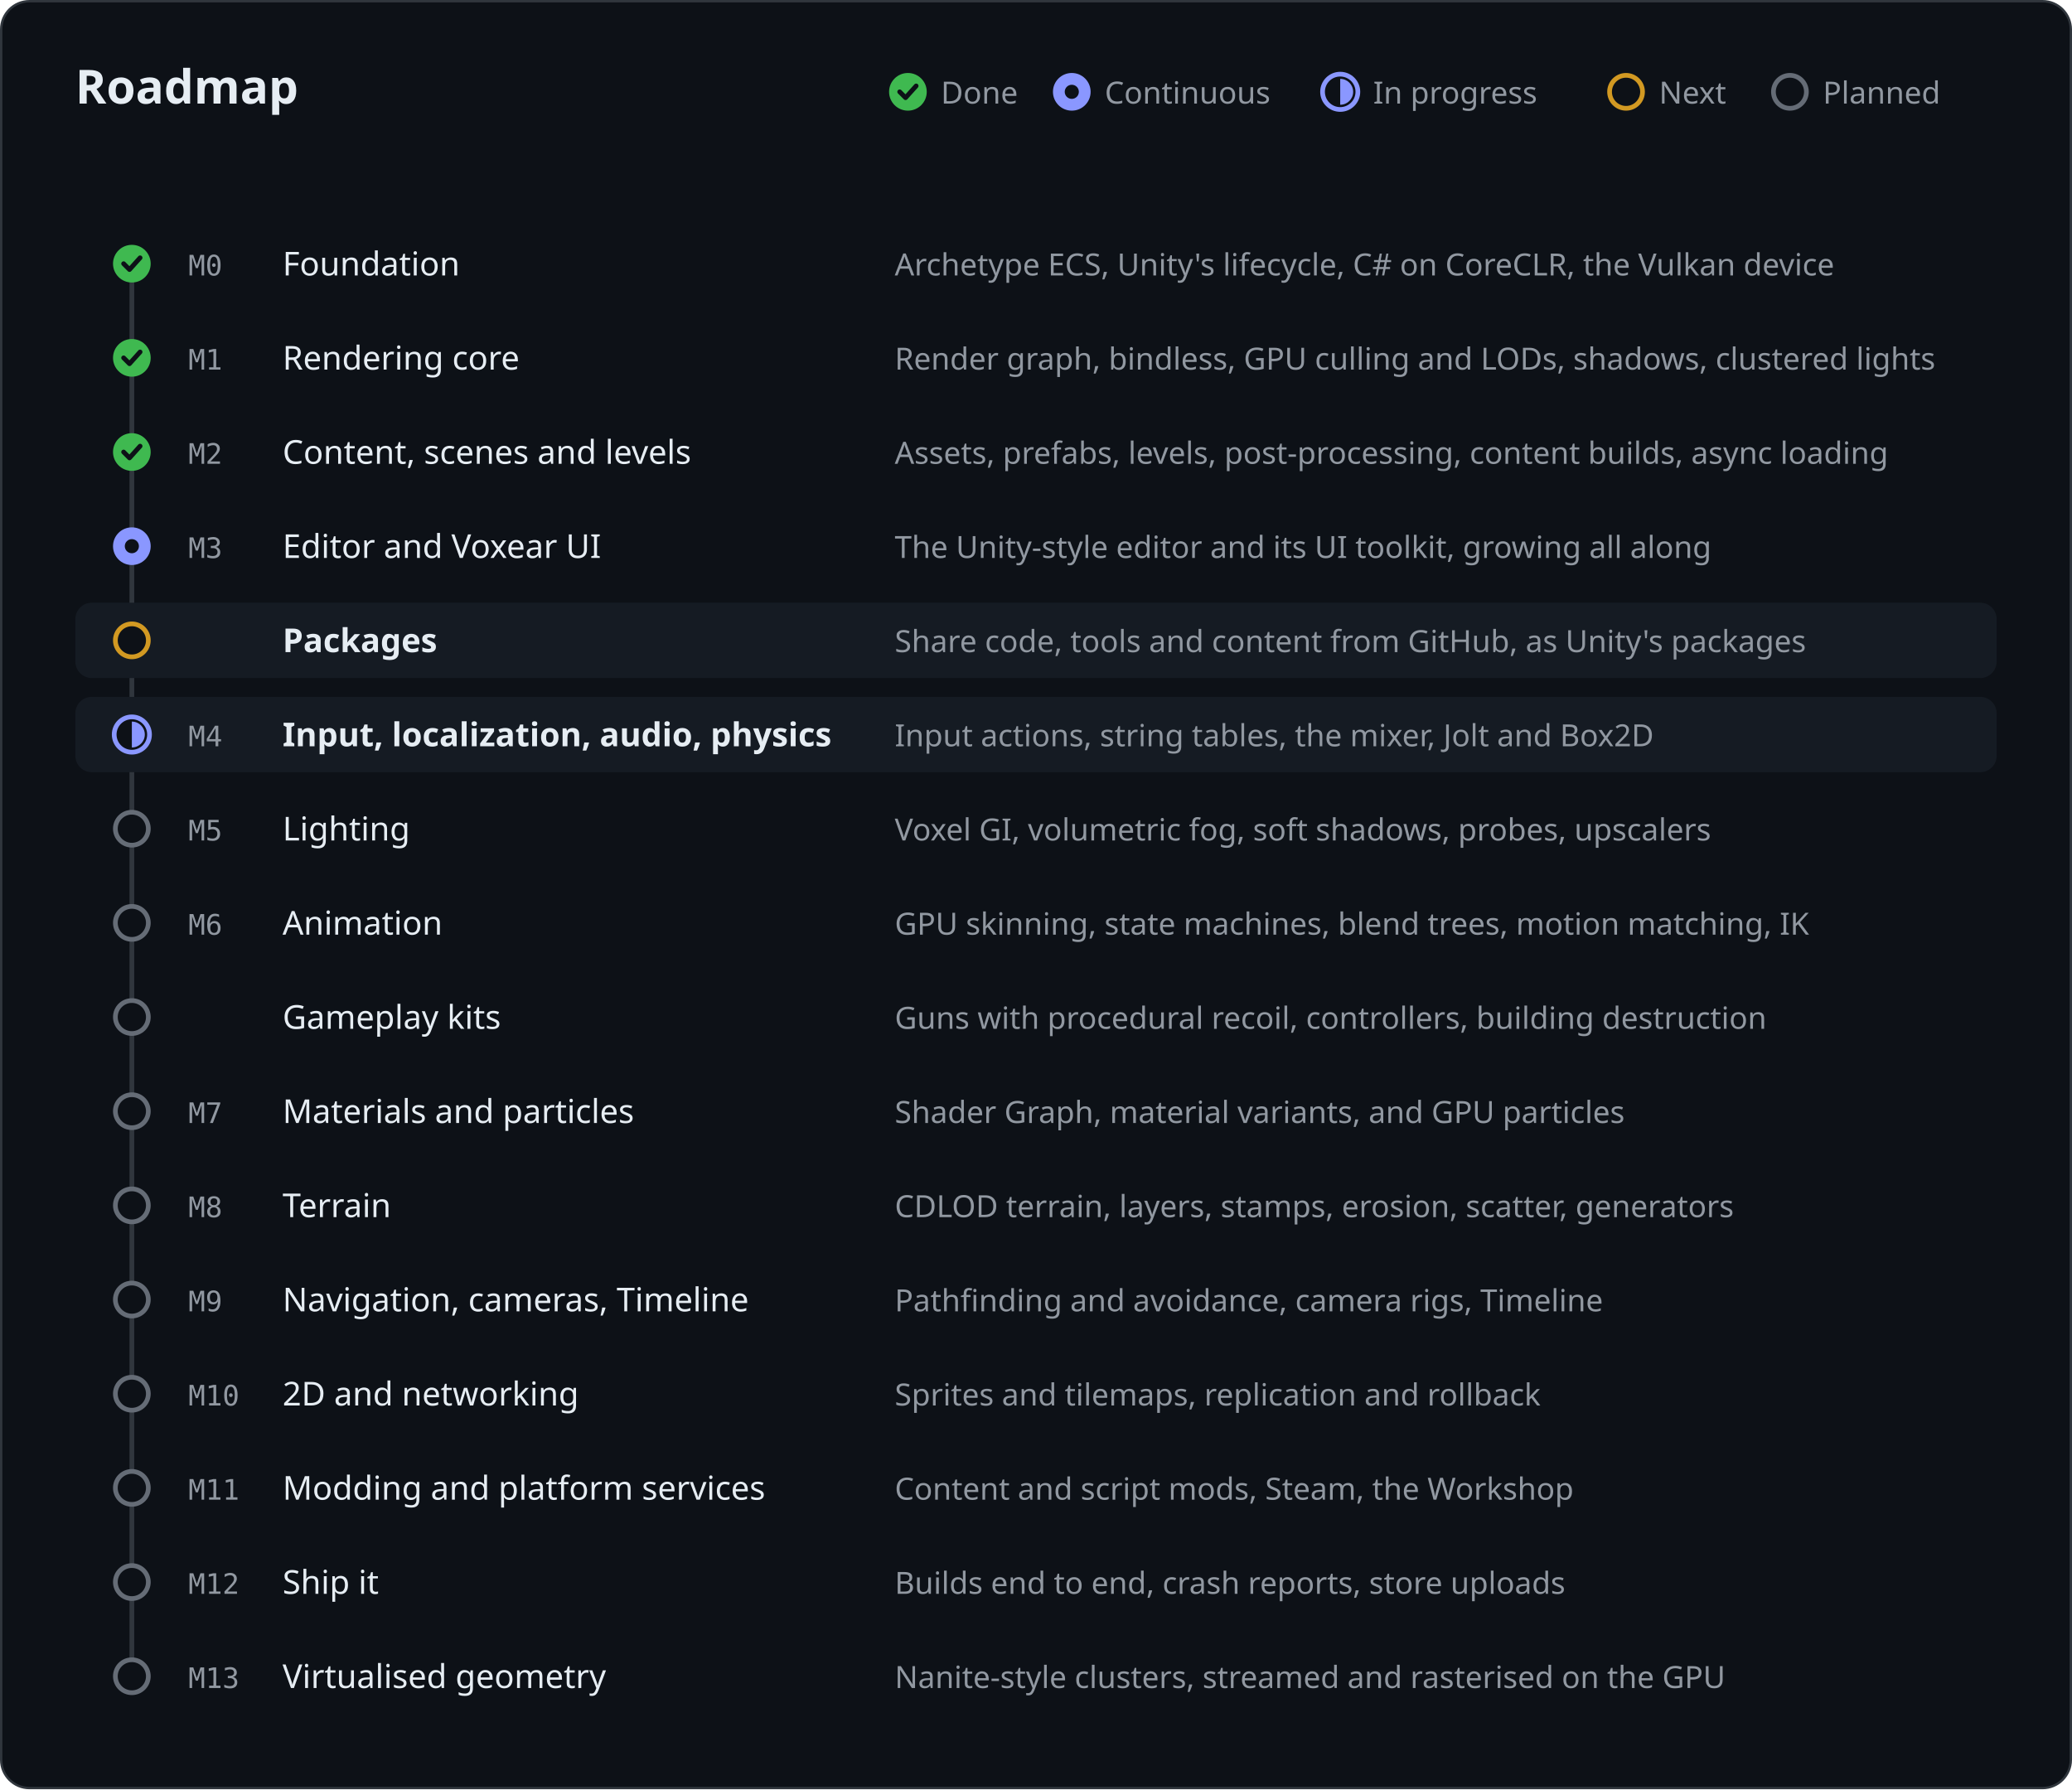
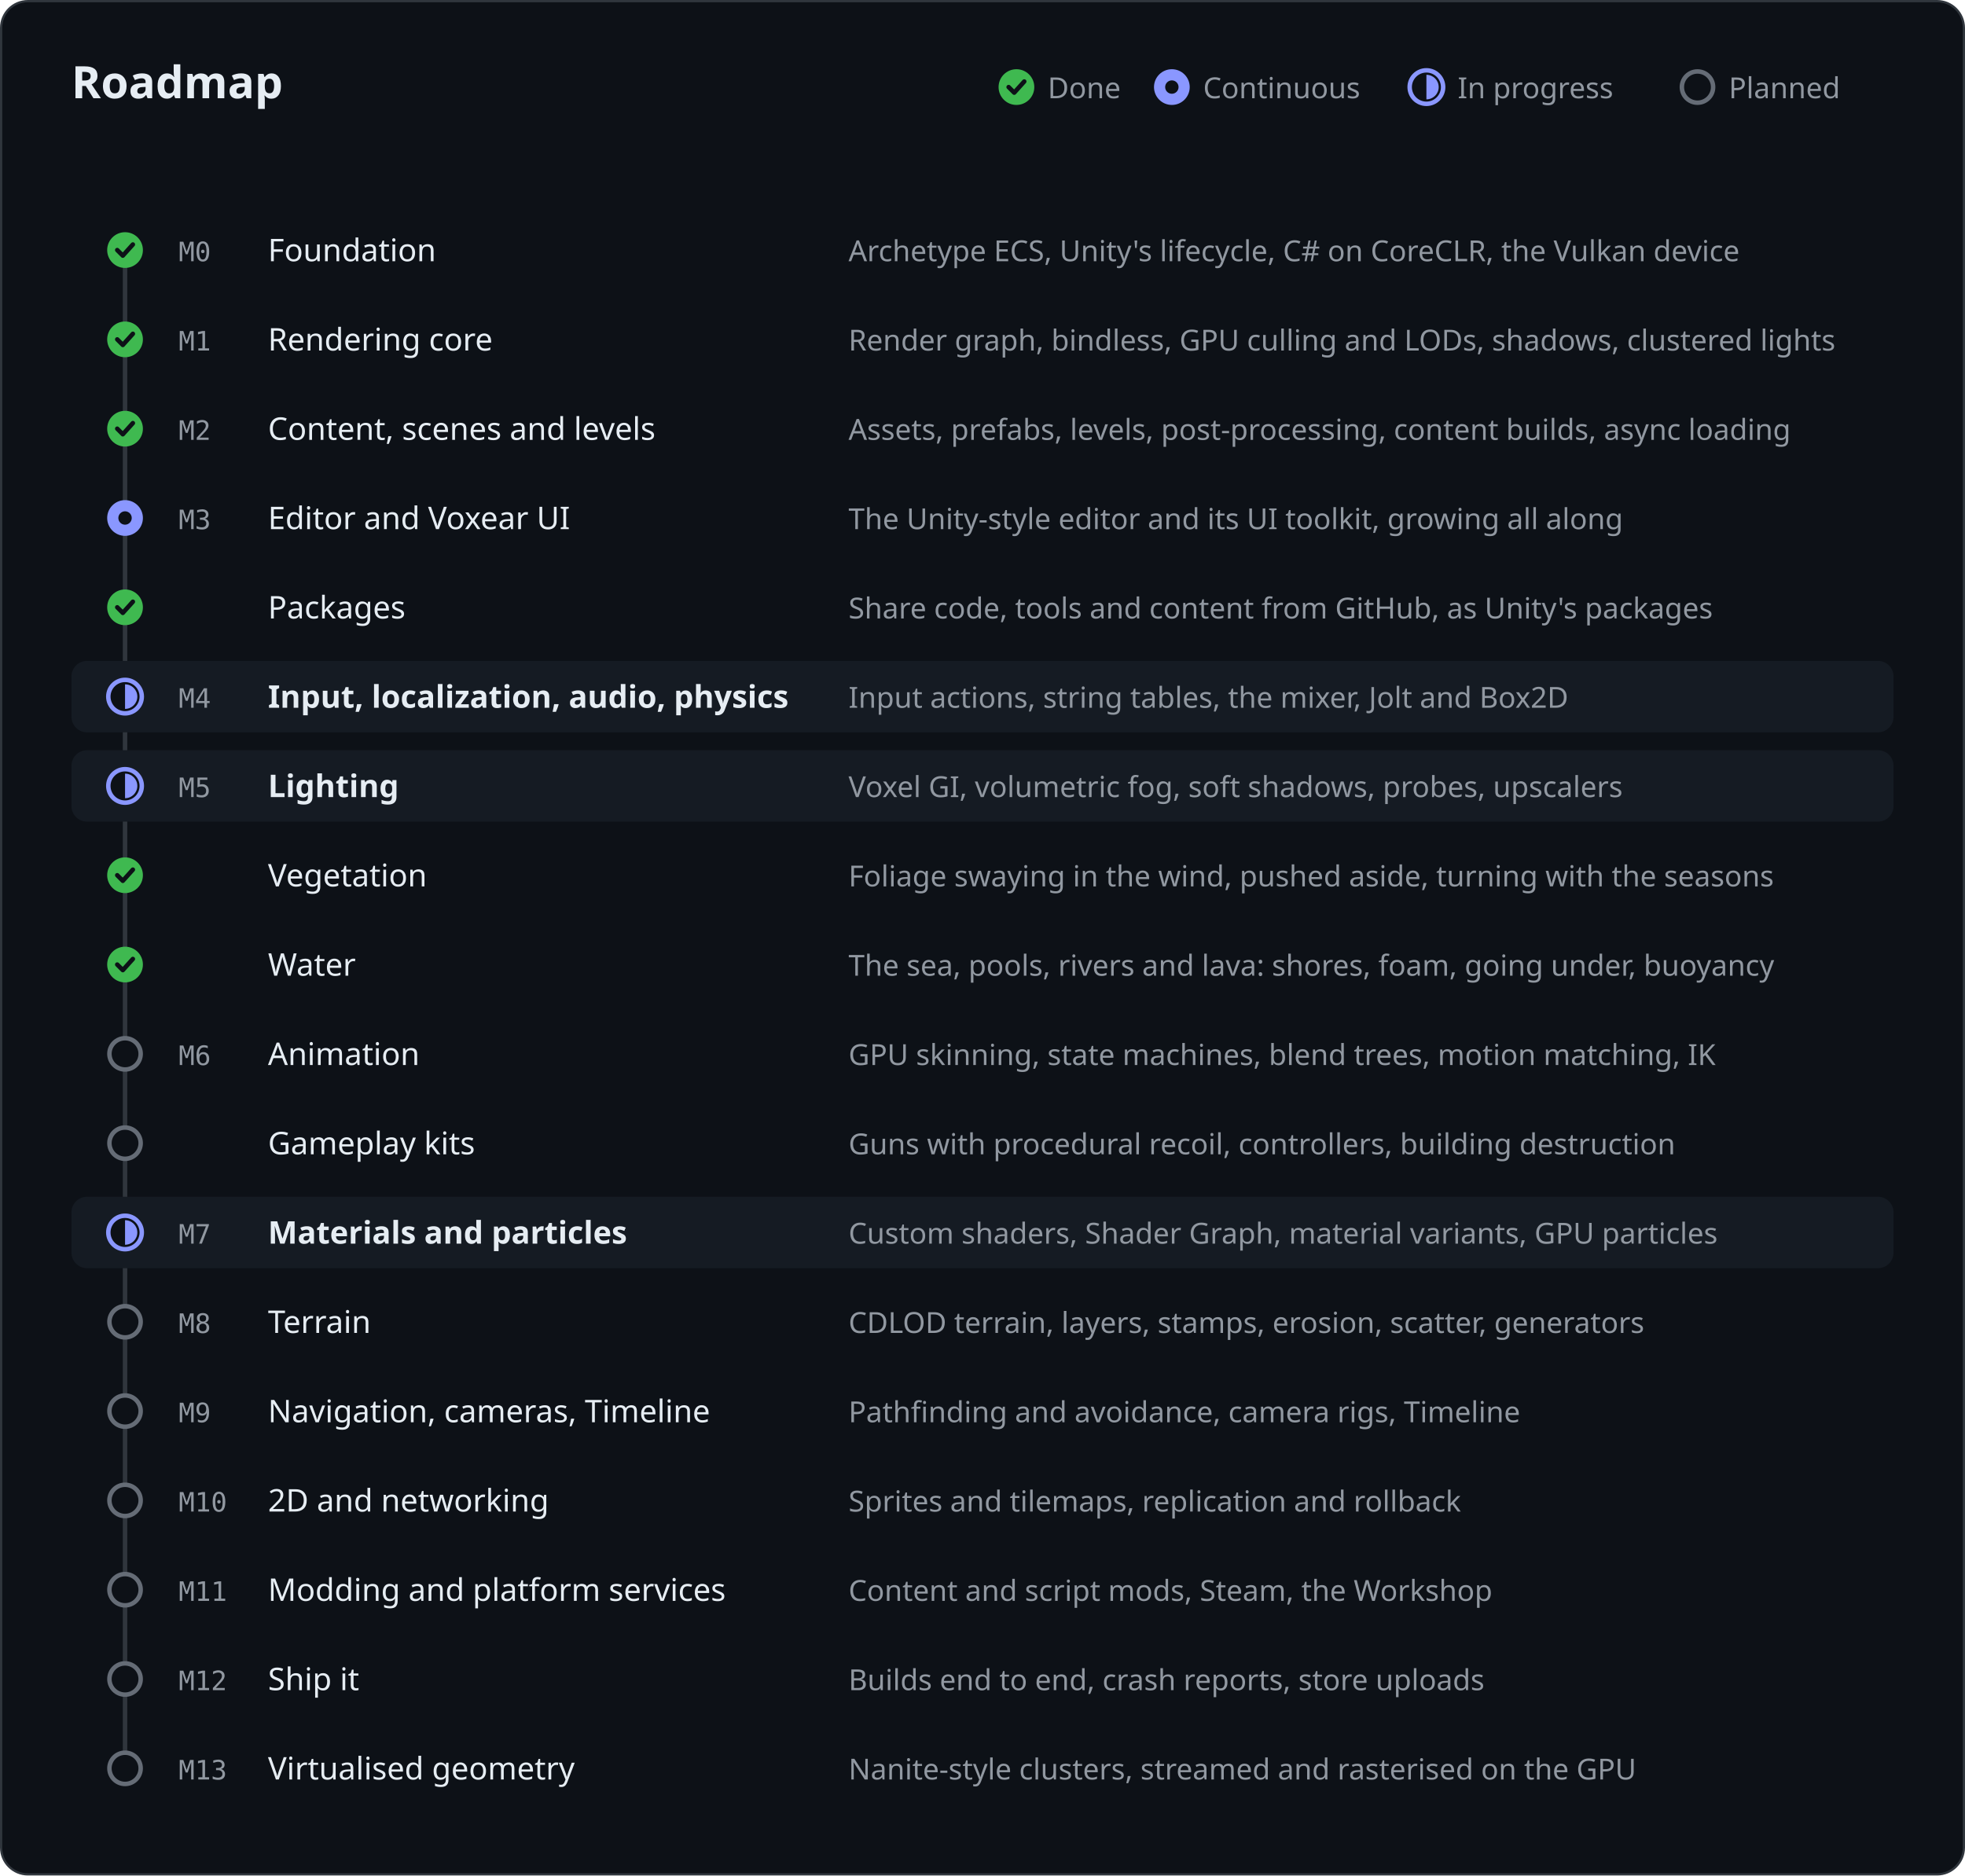
- <svg xmlns="http://www.w3.org/2000/svg" width="880" height="760" viewBox="0 0 880 760" role="img" aria-label="Voxear roadmap">
-   <rect x="0.5" y="0.5" width="879" height="759" rx="12" fill="#0d1117" stroke="#30363d" />
+ <svg xmlns="http://www.w3.org/2000/svg" width="880" height="840" viewBox="0 0 880 840" role="img" aria-label="Voxear roadmap">
+   <rect x="0.5" y="0.5" width="879" height="839" rx="12" fill="#0d1117" stroke="#30363d" />
  <text x="32" y="44" font-family="-apple-system, BlinkMacSystemFont, 'Segoe UI', 'Noto Sans', Helvetica, Arial, sans-serif" font-size="20" font-weight="600" fill="#e6edf3">Roadmap</text>
  <circle cx="760.2" cy="39" r="7" fill="#0d1117" stroke="#656c76" stroke-width="2" />
  <text x="774.2" y="44" font-family="-apple-system, BlinkMacSystemFont, 'Segoe UI', 'Noto Sans', Helvetica, Arial, sans-serif" font-size="13" fill="#9198a1">Planned</text>
-   <circle cx="690.6" cy="39" r="7" fill="#0d1117" stroke="#d29922" stroke-width="2" />
-   <text x="704.6" y="44" font-family="-apple-system, BlinkMacSystemFont, 'Segoe UI', 'Noto Sans', Helvetica, Arial, sans-serif" font-size="13" fill="#9198a1">Next</text>
-   <circle cx="569.2" cy="39" r="7.5" fill="#0d1117" stroke="#8a97ff" stroke-width="2" />
-   <path d="M569.2 33.5 a5.5 5.5 0 0 1 0 11 z" fill="#8a97ff" />
-   <text x="583.2" y="44" font-family="-apple-system, BlinkMacSystemFont, 'Segoe UI', 'Noto Sans', Helvetica, Arial, sans-serif" font-size="13" fill="#9198a1">In progress</text>
-   <circle cx="455.2" cy="39" r="8" fill="#8a97ff" />
-   <circle cx="455.2" cy="39" r="3" fill="#0d1117" />
-   <text x="469.2" y="44" font-family="-apple-system, BlinkMacSystemFont, 'Segoe UI', 'Noto Sans', Helvetica, Arial, sans-serif" font-size="13" fill="#9198a1">Continuous</text>
-   <circle cx="385.6" cy="39" r="8" fill="#3fb950" />
-   <path d="M382.1 39 l2.5 2.5 l4.5-5" fill="none" stroke="#0d1117" stroke-width="2" stroke-linecap="round" stroke-linejoin="round" />
-   <text x="399.6" y="44" font-family="-apple-system, BlinkMacSystemFont, 'Segoe UI', 'Noto Sans', Helvetica, Arial, sans-serif" font-size="13" fill="#9198a1">Done</text>
-   <line x1="56" y1="112" x2="56" y2="712" stroke="#30363d" stroke-width="2" />
+   <circle cx="638.8" cy="39" r="7.5" fill="#0d1117" stroke="#8a97ff" stroke-width="2" />
+   <path d="M638.8 33.5 a5.5 5.5 0 0 1 0 11 z" fill="#8a97ff" />
+   <text x="652.8" y="44" font-family="-apple-system, BlinkMacSystemFont, 'Segoe UI', 'Noto Sans', Helvetica, Arial, sans-serif" font-size="13" fill="#9198a1">In progress</text>
+   <circle cx="524.8" cy="39" r="8" fill="#8a97ff" />
+   <circle cx="524.8" cy="39" r="3" fill="#0d1117" />
+   <text x="538.8" y="44" font-family="-apple-system, BlinkMacSystemFont, 'Segoe UI', 'Noto Sans', Helvetica, Arial, sans-serif" font-size="13" fill="#9198a1">Continuous</text>
+   <circle cx="455.2" cy="39" r="8" fill="#3fb950" />
+   <path d="M451.7 39 l2.5 2.5 l4.5-5" fill="none" stroke="#0d1117" stroke-width="2" stroke-linecap="round" stroke-linejoin="round" />
+   <text x="469.2" y="44" font-family="-apple-system, BlinkMacSystemFont, 'Segoe UI', 'Noto Sans', Helvetica, Arial, sans-serif" font-size="13" fill="#9198a1">Done</text>
+   <line x1="56" y1="112" x2="56" y2="792" stroke="#30363d" stroke-width="2" />
  <circle cx="56" cy="112" r="8" fill="#3fb950" />
  <path d="M52.5 112 l2.5 2.5 l4.5-5" fill="none" stroke="#0d1117" stroke-width="2" stroke-linecap="round" stroke-linejoin="round" />
  <text x="80" y="117" font-family="ui-monospace, SFMono-Regular, 'SF Mono', Menlo, Consolas, monospace" font-size="12" fill="#9198a1">M0</text>
  <text x="120" y="117" font-family="-apple-system, BlinkMacSystemFont, 'Segoe UI', 'Noto Sans', Helvetica, Arial, sans-serif" font-size="14" font-weight="500" fill="#e6edf3">Foundation</text>
  <text x="380" y="117" font-family="-apple-system, BlinkMacSystemFont, 'Segoe UI', 'Noto Sans', Helvetica, Arial, sans-serif" font-size="13" fill="#9198a1">Archetype ECS, Unity's lifecycle, C# on CoreCLR, the Vulkan device</text>
  <circle cx="56" cy="152" r="8" fill="#3fb950" />
  <path d="M52.5 152 l2.5 2.5 l4.5-5" fill="none" stroke="#0d1117" stroke-width="2" stroke-linecap="round" stroke-linejoin="round" />
  <text x="80" y="157" font-family="ui-monospace, SFMono-Regular, 'SF Mono', Menlo, Consolas, monospace" font-size="12" fill="#9198a1">M1</text>
  <text x="120" y="157" font-family="-apple-system, BlinkMacSystemFont, 'Segoe UI', 'Noto Sans', Helvetica, Arial, sans-serif" font-size="14" font-weight="500" fill="#e6edf3">Rendering core</text>
  <text x="380" y="157" font-family="-apple-system, BlinkMacSystemFont, 'Segoe UI', 'Noto Sans', Helvetica, Arial, sans-serif" font-size="13" fill="#9198a1">Render graph, bindless, GPU culling and LODs, shadows, clustered lights</text>
  <circle cx="56" cy="192" r="8" fill="#3fb950" />
  <path d="M52.5 192 l2.5 2.5 l4.5-5" fill="none" stroke="#0d1117" stroke-width="2" stroke-linecap="round" stroke-linejoin="round" />
  <text x="80" y="197" font-family="ui-monospace, SFMono-Regular, 'SF Mono', Menlo, Consolas, monospace" font-size="12" fill="#9198a1">M2</text>
  <text x="120" y="197" font-family="-apple-system, BlinkMacSystemFont, 'Segoe UI', 'Noto Sans', Helvetica, Arial, sans-serif" font-size="14" font-weight="500" fill="#e6edf3">Content, scenes and levels</text>
  <text x="380" y="197" font-family="-apple-system, BlinkMacSystemFont, 'Segoe UI', 'Noto Sans', Helvetica, Arial, sans-serif" font-size="13" fill="#9198a1">Assets, prefabs, levels, post-processing, content builds, async loading</text>
  <circle cx="56" cy="232" r="8" fill="#8a97ff" />
  <circle cx="56" cy="232" r="3" fill="#0d1117" />
  <text x="80" y="237" font-family="ui-monospace, SFMono-Regular, 'SF Mono', Menlo, Consolas, monospace" font-size="12" fill="#9198a1">M3</text>
  <text x="120" y="237" font-family="-apple-system, BlinkMacSystemFont, 'Segoe UI', 'Noto Sans', Helvetica, Arial, sans-serif" font-size="14" font-weight="500" fill="#e6edf3">Editor and Voxear UI</text>
  <text x="380" y="237" font-family="-apple-system, BlinkMacSystemFont, 'Segoe UI', 'Noto Sans', Helvetica, Arial, sans-serif" font-size="13" fill="#9198a1">The Unity-style editor and its UI toolkit, growing all along</text>
-   <rect x="32" y="256" width="816" height="32" rx="7" fill="#151b23" />
-   <circle cx="56" cy="272" r="7" fill="#0d1117" stroke="#d29922" stroke-width="2" />
+   <circle cx="56" cy="272" r="8" fill="#3fb950" />
+   <path d="M52.5 272 l2.5 2.5 l4.5-5" fill="none" stroke="#0d1117" stroke-width="2" stroke-linecap="round" stroke-linejoin="round" />
  <text x="80" y="277" font-family="ui-monospace, SFMono-Regular, 'SF Mono', Menlo, Consolas, monospace" font-size="12" fill="#9198a1" />
-   <text x="120" y="277" font-family="-apple-system, BlinkMacSystemFont, 'Segoe UI', 'Noto Sans', Helvetica, Arial, sans-serif" font-size="14" font-weight="600" fill="#e6edf3">Packages</text>
+   <text x="120" y="277" font-family="-apple-system, BlinkMacSystemFont, 'Segoe UI', 'Noto Sans', Helvetica, Arial, sans-serif" font-size="14" font-weight="500" fill="#e6edf3">Packages</text>
  <text x="380" y="277" font-family="-apple-system, BlinkMacSystemFont, 'Segoe UI', 'Noto Sans', Helvetica, Arial, sans-serif" font-size="13" fill="#9198a1">Share code, tools and content from GitHub, as Unity's packages</text>
  <rect x="32" y="296" width="816" height="32" rx="7" fill="#151b23" />
  <circle cx="56" cy="312" r="7.5" fill="#0d1117" stroke="#8a97ff" stroke-width="2" />
  <path d="M56 306.5 a5.5 5.5 0 0 1 0 11 z" fill="#8a97ff" />
  <text x="80" y="317" font-family="ui-monospace, SFMono-Regular, 'SF Mono', Menlo, Consolas, monospace" font-size="12" fill="#9198a1">M4</text>
  <text x="120" y="317" font-family="-apple-system, BlinkMacSystemFont, 'Segoe UI', 'Noto Sans', Helvetica, Arial, sans-serif" font-size="14" font-weight="600" fill="#e6edf3">Input, localization, audio, physics</text>
  <text x="380" y="317" font-family="-apple-system, BlinkMacSystemFont, 'Segoe UI', 'Noto Sans', Helvetica, Arial, sans-serif" font-size="13" fill="#9198a1">Input actions, string tables, the mixer, Jolt and Box2D</text>
-   <circle cx="56" cy="352" r="7" fill="#0d1117" stroke="#656c76" stroke-width="2" />
+   <rect x="32" y="336" width="816" height="32" rx="7" fill="#151b23" />
+   <circle cx="56" cy="352" r="7.5" fill="#0d1117" stroke="#8a97ff" stroke-width="2" />
+   <path d="M56 346.5 a5.5 5.5 0 0 1 0 11 z" fill="#8a97ff" />
  <text x="80" y="357" font-family="ui-monospace, SFMono-Regular, 'SF Mono', Menlo, Consolas, monospace" font-size="12" fill="#9198a1">M5</text>
-   <text x="120" y="357" font-family="-apple-system, BlinkMacSystemFont, 'Segoe UI', 'Noto Sans', Helvetica, Arial, sans-serif" font-size="14" font-weight="500" fill="#e6edf3">Lighting</text>
+   <text x="120" y="357" font-family="-apple-system, BlinkMacSystemFont, 'Segoe UI', 'Noto Sans', Helvetica, Arial, sans-serif" font-size="14" font-weight="600" fill="#e6edf3">Lighting</text>
  <text x="380" y="357" font-family="-apple-system, BlinkMacSystemFont, 'Segoe UI', 'Noto Sans', Helvetica, Arial, sans-serif" font-size="13" fill="#9198a1">Voxel GI, volumetric fog, soft shadows, probes, upscalers</text>
-   <circle cx="56" cy="392" r="7" fill="#0d1117" stroke="#656c76" stroke-width="2" />
-   <text x="80" y="397" font-family="ui-monospace, SFMono-Regular, 'SF Mono', Menlo, Consolas, monospace" font-size="12" fill="#9198a1">M6</text>
-   <text x="120" y="397" font-family="-apple-system, BlinkMacSystemFont, 'Segoe UI', 'Noto Sans', Helvetica, Arial, sans-serif" font-size="14" font-weight="500" fill="#e6edf3">Animation</text>
-   <text x="380" y="397" font-family="-apple-system, BlinkMacSystemFont, 'Segoe UI', 'Noto Sans', Helvetica, Arial, sans-serif" font-size="13" fill="#9198a1">GPU skinning, state machines, blend trees, motion matching, IK</text>
-   <circle cx="56" cy="432" r="7" fill="#0d1117" stroke="#656c76" stroke-width="2" />
+   <circle cx="56" cy="392" r="8" fill="#3fb950" />
+   <path d="M52.5 392 l2.5 2.5 l4.5-5" fill="none" stroke="#0d1117" stroke-width="2" stroke-linecap="round" stroke-linejoin="round" />
+   <text x="80" y="397" font-family="ui-monospace, SFMono-Regular, 'SF Mono', Menlo, Consolas, monospace" font-size="12" fill="#9198a1" />
+   <text x="120" y="397" font-family="-apple-system, BlinkMacSystemFont, 'Segoe UI', 'Noto Sans', Helvetica, Arial, sans-serif" font-size="14" font-weight="500" fill="#e6edf3">Vegetation</text>
+   <text x="380" y="397" font-family="-apple-system, BlinkMacSystemFont, 'Segoe UI', 'Noto Sans', Helvetica, Arial, sans-serif" font-size="13" fill="#9198a1">Foliage swaying in the wind, pushed aside, turning with the seasons</text>
+   <circle cx="56" cy="432" r="8" fill="#3fb950" />
+   <path d="M52.5 432 l2.5 2.5 l4.5-5" fill="none" stroke="#0d1117" stroke-width="2" stroke-linecap="round" stroke-linejoin="round" />
  <text x="80" y="437" font-family="ui-monospace, SFMono-Regular, 'SF Mono', Menlo, Consolas, monospace" font-size="12" fill="#9198a1" />
-   <text x="120" y="437" font-family="-apple-system, BlinkMacSystemFont, 'Segoe UI', 'Noto Sans', Helvetica, Arial, sans-serif" font-size="14" font-weight="500" fill="#e6edf3">Gameplay kits</text>
-   <text x="380" y="437" font-family="-apple-system, BlinkMacSystemFont, 'Segoe UI', 'Noto Sans', Helvetica, Arial, sans-serif" font-size="13" fill="#9198a1">Guns with procedural recoil, controllers, building destruction</text>
+   <text x="120" y="437" font-family="-apple-system, BlinkMacSystemFont, 'Segoe UI', 'Noto Sans', Helvetica, Arial, sans-serif" font-size="14" font-weight="500" fill="#e6edf3">Water</text>
+   <text x="380" y="437" font-family="-apple-system, BlinkMacSystemFont, 'Segoe UI', 'Noto Sans', Helvetica, Arial, sans-serif" font-size="13" fill="#9198a1">The sea, pools, rivers and lava: shores, foam, going under, buoyancy</text>
  <circle cx="56" cy="472" r="7" fill="#0d1117" stroke="#656c76" stroke-width="2" />
-   <text x="80" y="477" font-family="ui-monospace, SFMono-Regular, 'SF Mono', Menlo, Consolas, monospace" font-size="12" fill="#9198a1">M7</text>
-   <text x="120" y="477" font-family="-apple-system, BlinkMacSystemFont, 'Segoe UI', 'Noto Sans', Helvetica, Arial, sans-serif" font-size="14" font-weight="500" fill="#e6edf3">Materials and particles</text>
-   <text x="380" y="477" font-family="-apple-system, BlinkMacSystemFont, 'Segoe UI', 'Noto Sans', Helvetica, Arial, sans-serif" font-size="13" fill="#9198a1">Shader Graph, material variants, and GPU particles</text>
+   <text x="80" y="477" font-family="ui-monospace, SFMono-Regular, 'SF Mono', Menlo, Consolas, monospace" font-size="12" fill="#9198a1">M6</text>
+   <text x="120" y="477" font-family="-apple-system, BlinkMacSystemFont, 'Segoe UI', 'Noto Sans', Helvetica, Arial, sans-serif" font-size="14" font-weight="500" fill="#e6edf3">Animation</text>
+   <text x="380" y="477" font-family="-apple-system, BlinkMacSystemFont, 'Segoe UI', 'Noto Sans', Helvetica, Arial, sans-serif" font-size="13" fill="#9198a1">GPU skinning, state machines, blend trees, motion matching, IK</text>
  <circle cx="56" cy="512" r="7" fill="#0d1117" stroke="#656c76" stroke-width="2" />
-   <text x="80" y="517" font-family="ui-monospace, SFMono-Regular, 'SF Mono', Menlo, Consolas, monospace" font-size="12" fill="#9198a1">M8</text>
-   <text x="120" y="517" font-family="-apple-system, BlinkMacSystemFont, 'Segoe UI', 'Noto Sans', Helvetica, Arial, sans-serif" font-size="14" font-weight="500" fill="#e6edf3">Terrain</text>
-   <text x="380" y="517" font-family="-apple-system, BlinkMacSystemFont, 'Segoe UI', 'Noto Sans', Helvetica, Arial, sans-serif" font-size="13" fill="#9198a1">CDLOD terrain, layers, stamps, erosion, scatter, generators</text>
-   <circle cx="56" cy="552" r="7" fill="#0d1117" stroke="#656c76" stroke-width="2" />
-   <text x="80" y="557" font-family="ui-monospace, SFMono-Regular, 'SF Mono', Menlo, Consolas, monospace" font-size="12" fill="#9198a1">M9</text>
-   <text x="120" y="557" font-family="-apple-system, BlinkMacSystemFont, 'Segoe UI', 'Noto Sans', Helvetica, Arial, sans-serif" font-size="14" font-weight="500" fill="#e6edf3">Navigation, cameras, Timeline</text>
-   <text x="380" y="557" font-family="-apple-system, BlinkMacSystemFont, 'Segoe UI', 'Noto Sans', Helvetica, Arial, sans-serif" font-size="13" fill="#9198a1">Pathfinding and avoidance, camera rigs, Timeline</text>
+   <text x="80" y="517" font-family="ui-monospace, SFMono-Regular, 'SF Mono', Menlo, Consolas, monospace" font-size="12" fill="#9198a1" />
+   <text x="120" y="517" font-family="-apple-system, BlinkMacSystemFont, 'Segoe UI', 'Noto Sans', Helvetica, Arial, sans-serif" font-size="14" font-weight="500" fill="#e6edf3">Gameplay kits</text>
+   <text x="380" y="517" font-family="-apple-system, BlinkMacSystemFont, 'Segoe UI', 'Noto Sans', Helvetica, Arial, sans-serif" font-size="13" fill="#9198a1">Guns with procedural recoil, controllers, building destruction</text>
+   <rect x="32" y="536" width="816" height="32" rx="7" fill="#151b23" />
+   <circle cx="56" cy="552" r="7.5" fill="#0d1117" stroke="#8a97ff" stroke-width="2" />
+   <path d="M56 546.5 a5.5 5.5 0 0 1 0 11 z" fill="#8a97ff" />
+   <text x="80" y="557" font-family="ui-monospace, SFMono-Regular, 'SF Mono', Menlo, Consolas, monospace" font-size="12" fill="#9198a1">M7</text>
+   <text x="120" y="557" font-family="-apple-system, BlinkMacSystemFont, 'Segoe UI', 'Noto Sans', Helvetica, Arial, sans-serif" font-size="14" font-weight="600" fill="#e6edf3">Materials and particles</text>
+   <text x="380" y="557" font-family="-apple-system, BlinkMacSystemFont, 'Segoe UI', 'Noto Sans', Helvetica, Arial, sans-serif" font-size="13" fill="#9198a1">Custom shaders, Shader Graph, material variants, GPU particles</text>
  <circle cx="56" cy="592" r="7" fill="#0d1117" stroke="#656c76" stroke-width="2" />
-   <text x="80" y="597" font-family="ui-monospace, SFMono-Regular, 'SF Mono', Menlo, Consolas, monospace" font-size="12" fill="#9198a1">M10</text>
-   <text x="120" y="597" font-family="-apple-system, BlinkMacSystemFont, 'Segoe UI', 'Noto Sans', Helvetica, Arial, sans-serif" font-size="14" font-weight="500" fill="#e6edf3">2D and networking</text>
-   <text x="380" y="597" font-family="-apple-system, BlinkMacSystemFont, 'Segoe UI', 'Noto Sans', Helvetica, Arial, sans-serif" font-size="13" fill="#9198a1">Sprites and tilemaps, replication and rollback</text>
+   <text x="80" y="597" font-family="ui-monospace, SFMono-Regular, 'SF Mono', Menlo, Consolas, monospace" font-size="12" fill="#9198a1">M8</text>
+   <text x="120" y="597" font-family="-apple-system, BlinkMacSystemFont, 'Segoe UI', 'Noto Sans', Helvetica, Arial, sans-serif" font-size="14" font-weight="500" fill="#e6edf3">Terrain</text>
+   <text x="380" y="597" font-family="-apple-system, BlinkMacSystemFont, 'Segoe UI', 'Noto Sans', Helvetica, Arial, sans-serif" font-size="13" fill="#9198a1">CDLOD terrain, layers, stamps, erosion, scatter, generators</text>
  <circle cx="56" cy="632" r="7" fill="#0d1117" stroke="#656c76" stroke-width="2" />
-   <text x="80" y="637" font-family="ui-monospace, SFMono-Regular, 'SF Mono', Menlo, Consolas, monospace" font-size="12" fill="#9198a1">M11</text>
-   <text x="120" y="637" font-family="-apple-system, BlinkMacSystemFont, 'Segoe UI', 'Noto Sans', Helvetica, Arial, sans-serif" font-size="14" font-weight="500" fill="#e6edf3">Modding and platform services</text>
-   <text x="380" y="637" font-family="-apple-system, BlinkMacSystemFont, 'Segoe UI', 'Noto Sans', Helvetica, Arial, sans-serif" font-size="13" fill="#9198a1">Content and script mods, Steam, the Workshop</text>
+   <text x="80" y="637" font-family="ui-monospace, SFMono-Regular, 'SF Mono', Menlo, Consolas, monospace" font-size="12" fill="#9198a1">M9</text>
+   <text x="120" y="637" font-family="-apple-system, BlinkMacSystemFont, 'Segoe UI', 'Noto Sans', Helvetica, Arial, sans-serif" font-size="14" font-weight="500" fill="#e6edf3">Navigation, cameras, Timeline</text>
+   <text x="380" y="637" font-family="-apple-system, BlinkMacSystemFont, 'Segoe UI', 'Noto Sans', Helvetica, Arial, sans-serif" font-size="13" fill="#9198a1">Pathfinding and avoidance, camera rigs, Timeline</text>
  <circle cx="56" cy="672" r="7" fill="#0d1117" stroke="#656c76" stroke-width="2" />
-   <text x="80" y="677" font-family="ui-monospace, SFMono-Regular, 'SF Mono', Menlo, Consolas, monospace" font-size="12" fill="#9198a1">M12</text>
-   <text x="120" y="677" font-family="-apple-system, BlinkMacSystemFont, 'Segoe UI', 'Noto Sans', Helvetica, Arial, sans-serif" font-size="14" font-weight="500" fill="#e6edf3">Ship it</text>
-   <text x="380" y="677" font-family="-apple-system, BlinkMacSystemFont, 'Segoe UI', 'Noto Sans', Helvetica, Arial, sans-serif" font-size="13" fill="#9198a1">Builds end to end, crash reports, store uploads</text>
+   <text x="80" y="677" font-family="ui-monospace, SFMono-Regular, 'SF Mono', Menlo, Consolas, monospace" font-size="12" fill="#9198a1">M10</text>
+   <text x="120" y="677" font-family="-apple-system, BlinkMacSystemFont, 'Segoe UI', 'Noto Sans', Helvetica, Arial, sans-serif" font-size="14" font-weight="500" fill="#e6edf3">2D and networking</text>
+   <text x="380" y="677" font-family="-apple-system, BlinkMacSystemFont, 'Segoe UI', 'Noto Sans', Helvetica, Arial, sans-serif" font-size="13" fill="#9198a1">Sprites and tilemaps, replication and rollback</text>
  <circle cx="56" cy="712" r="7" fill="#0d1117" stroke="#656c76" stroke-width="2" />
-   <text x="80" y="717" font-family="ui-monospace, SFMono-Regular, 'SF Mono', Menlo, Consolas, monospace" font-size="12" fill="#9198a1">M13</text>
-   <text x="120" y="717" font-family="-apple-system, BlinkMacSystemFont, 'Segoe UI', 'Noto Sans', Helvetica, Arial, sans-serif" font-size="14" font-weight="500" fill="#e6edf3">Virtualised geometry</text>
-   <text x="380" y="717" font-family="-apple-system, BlinkMacSystemFont, 'Segoe UI', 'Noto Sans', Helvetica, Arial, sans-serif" font-size="13" fill="#9198a1">Nanite-style clusters, streamed and rasterised on the GPU</text>
+   <text x="80" y="717" font-family="ui-monospace, SFMono-Regular, 'SF Mono', Menlo, Consolas, monospace" font-size="12" fill="#9198a1">M11</text>
+   <text x="120" y="717" font-family="-apple-system, BlinkMacSystemFont, 'Segoe UI', 'Noto Sans', Helvetica, Arial, sans-serif" font-size="14" font-weight="500" fill="#e6edf3">Modding and platform services</text>
+   <text x="380" y="717" font-family="-apple-system, BlinkMacSystemFont, 'Segoe UI', 'Noto Sans', Helvetica, Arial, sans-serif" font-size="13" fill="#9198a1">Content and script mods, Steam, the Workshop</text>
+   <circle cx="56" cy="752" r="7" fill="#0d1117" stroke="#656c76" stroke-width="2" />
+   <text x="80" y="757" font-family="ui-monospace, SFMono-Regular, 'SF Mono', Menlo, Consolas, monospace" font-size="12" fill="#9198a1">M12</text>
+   <text x="120" y="757" font-family="-apple-system, BlinkMacSystemFont, 'Segoe UI', 'Noto Sans', Helvetica, Arial, sans-serif" font-size="14" font-weight="500" fill="#e6edf3">Ship it</text>
+   <text x="380" y="757" font-family="-apple-system, BlinkMacSystemFont, 'Segoe UI', 'Noto Sans', Helvetica, Arial, sans-serif" font-size="13" fill="#9198a1">Builds end to end, crash reports, store uploads</text>
+   <circle cx="56" cy="792" r="7" fill="#0d1117" stroke="#656c76" stroke-width="2" />
+   <text x="80" y="797" font-family="ui-monospace, SFMono-Regular, 'SF Mono', Menlo, Consolas, monospace" font-size="12" fill="#9198a1">M13</text>
+   <text x="120" y="797" font-family="-apple-system, BlinkMacSystemFont, 'Segoe UI', 'Noto Sans', Helvetica, Arial, sans-serif" font-size="14" font-weight="500" fill="#e6edf3">Virtualised geometry</text>
+   <text x="380" y="797" font-family="-apple-system, BlinkMacSystemFont, 'Segoe UI', 'Noto Sans', Helvetica, Arial, sans-serif" font-size="13" fill="#9198a1">Nanite-style clusters, streamed and rasterised on the GPU</text>
</svg>
